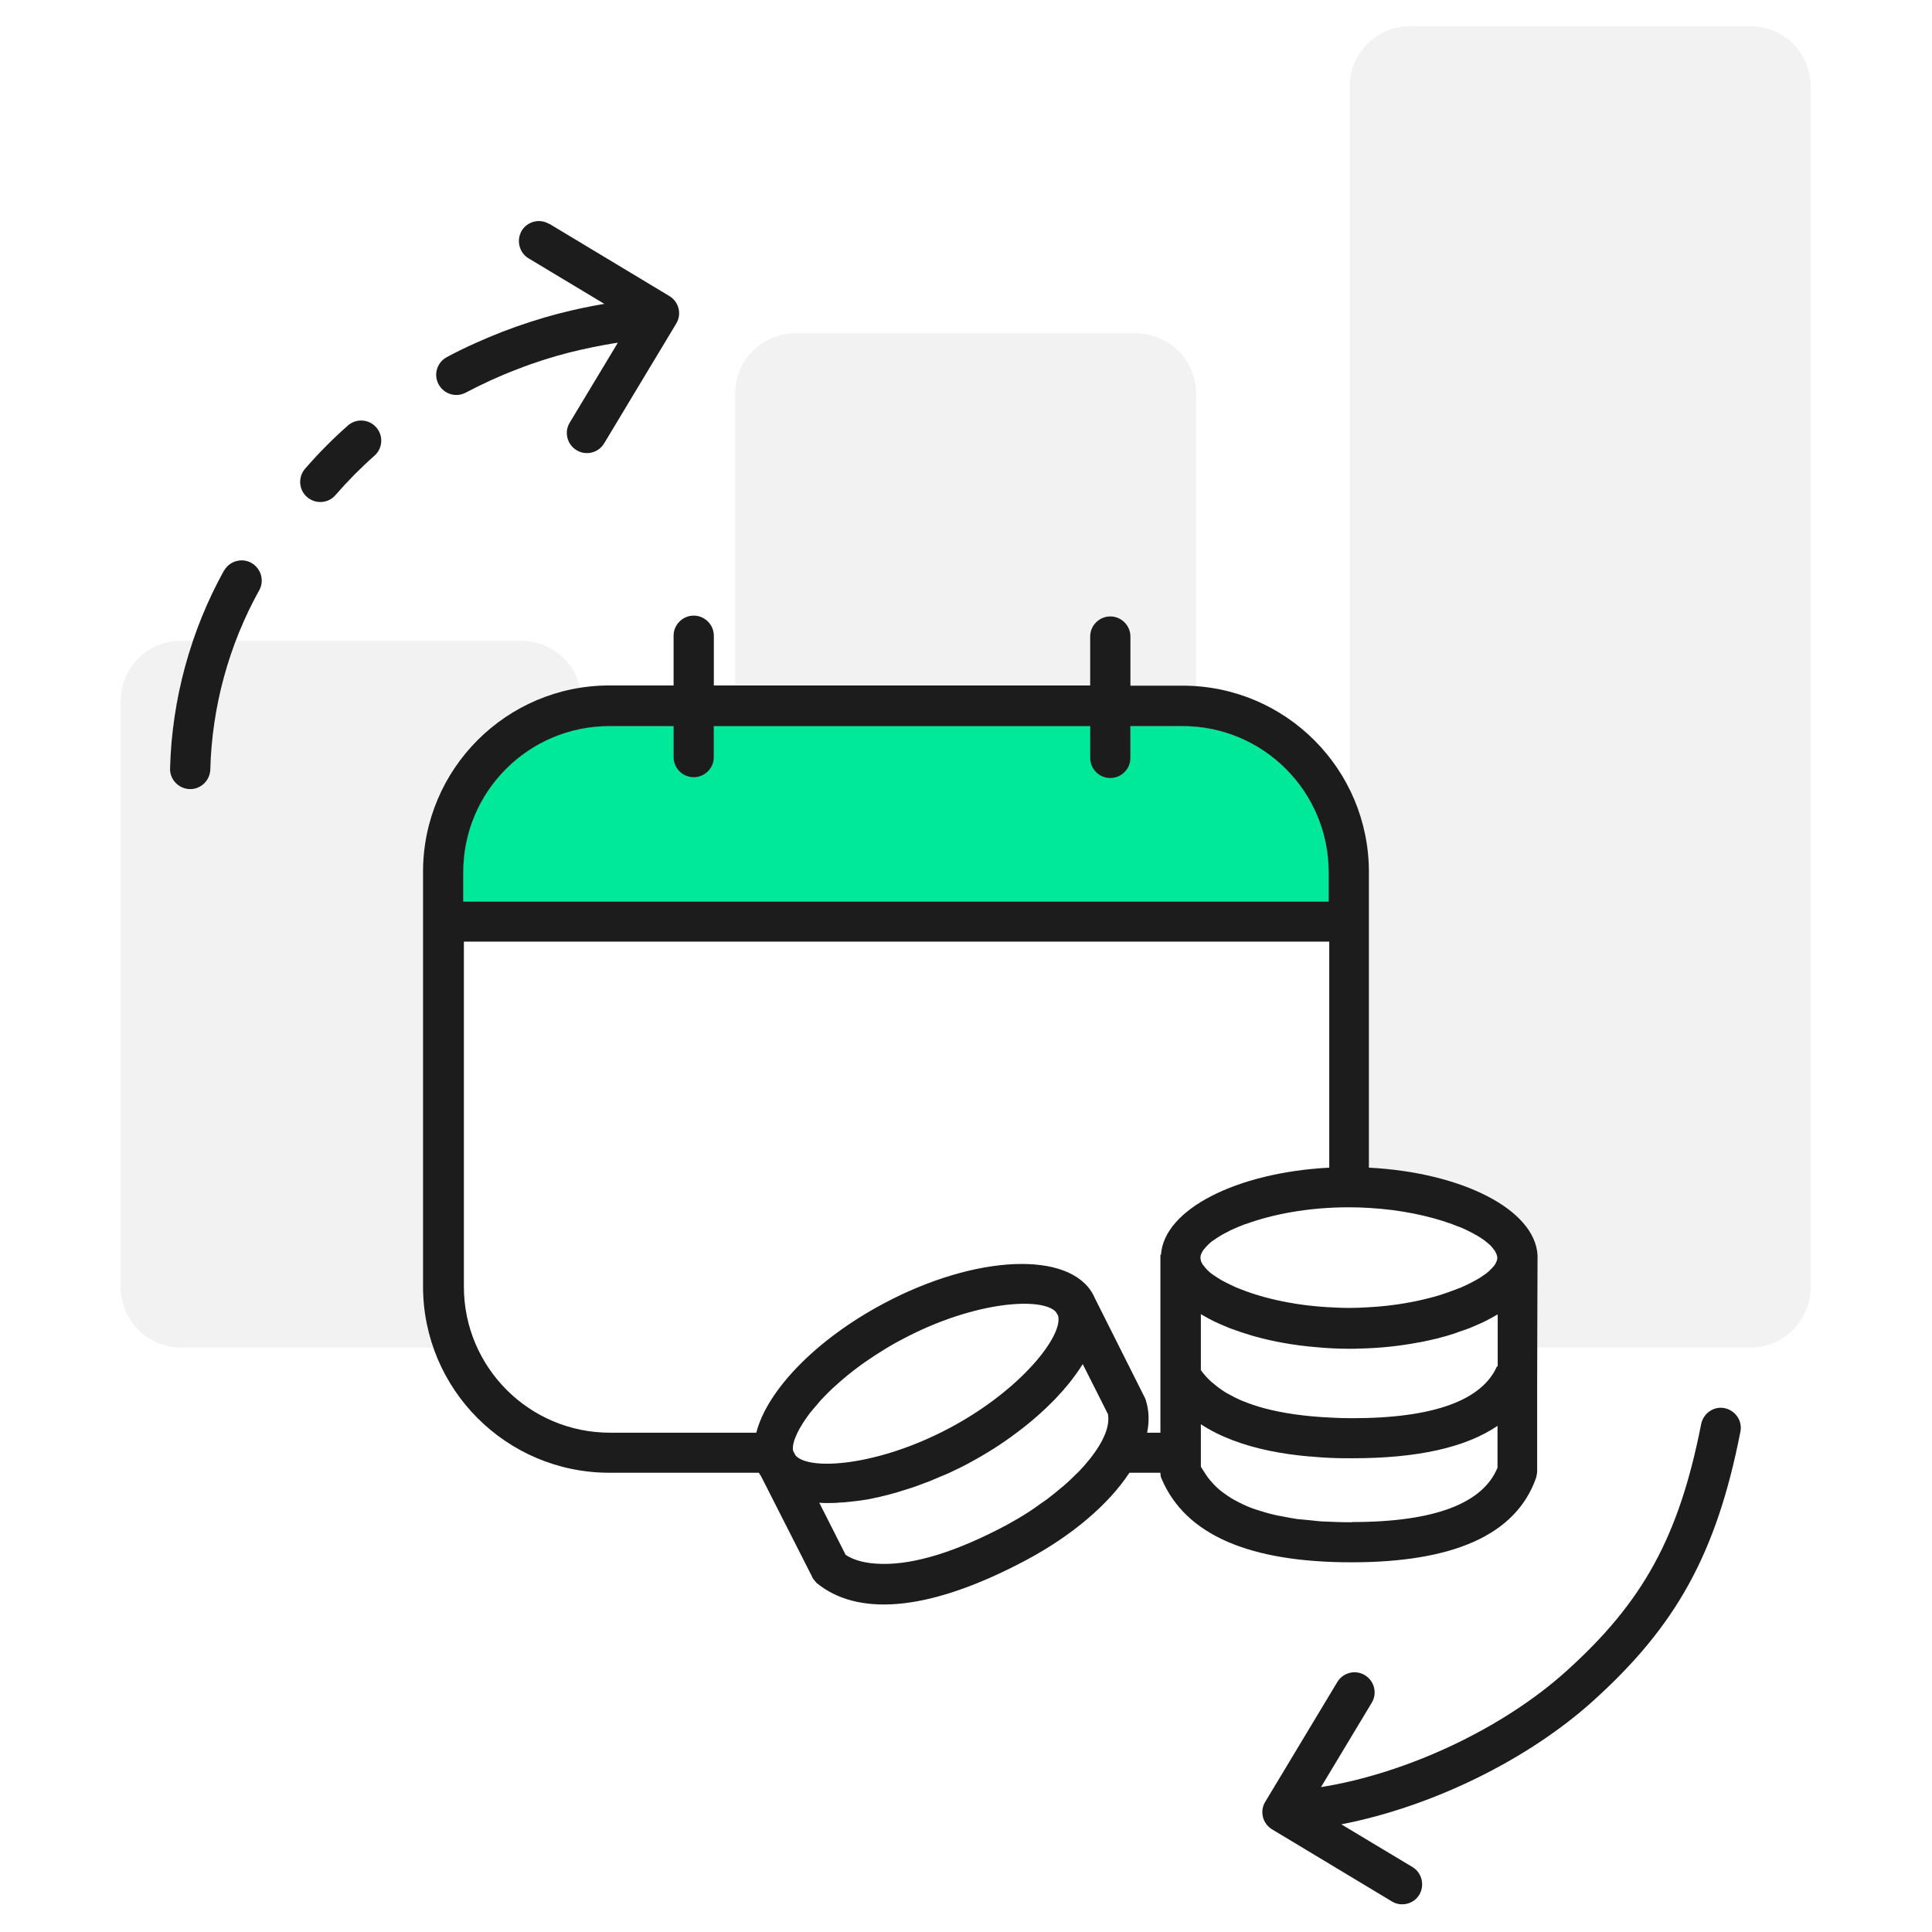
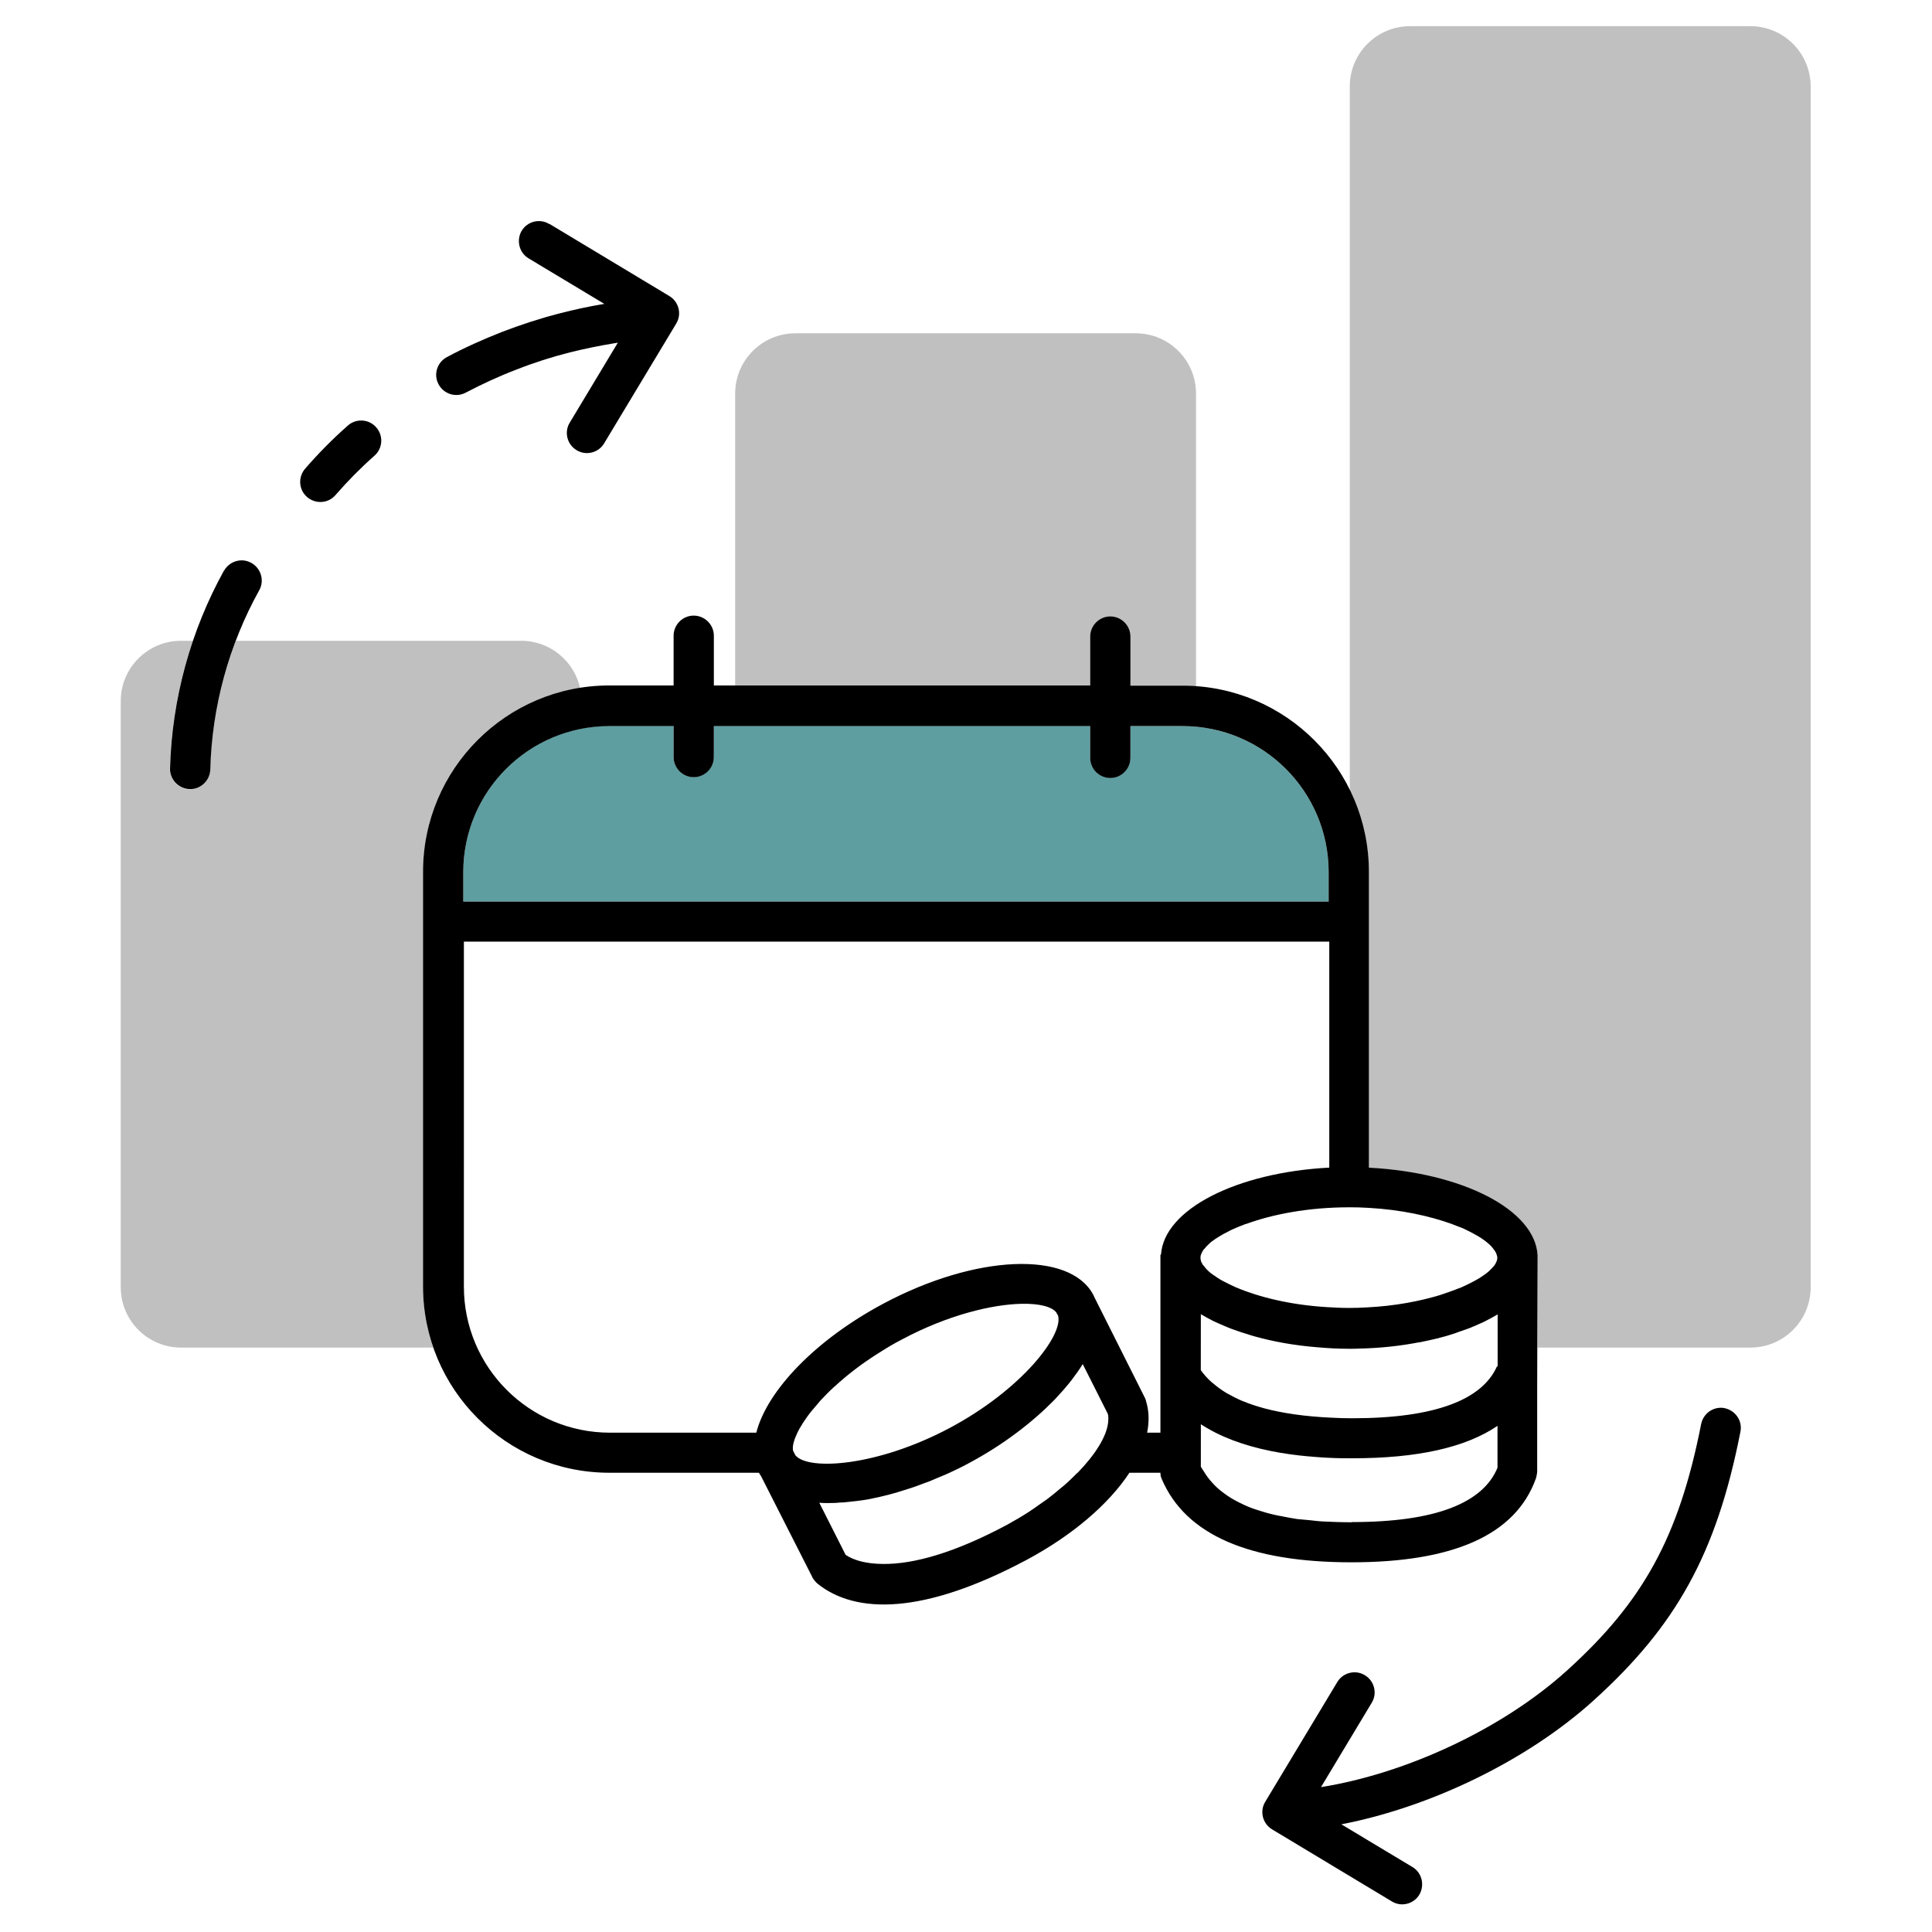
- <svg xmlns="http://www.w3.org/2000/svg" id="Layer_1" version="1.1" viewBox="0 0 96 96">
-   <defs>
-     <style>
-       .st0, .st1 {
-         fill: #1c1c1c;
-       }
- 
-       .st2 {
-         fill: #00e89a;
-         fill-rule: evenodd;
-       }
- 
-       .st1 {
-         opacity: .06;
-       }
-     </style>
-   </defs>
-   <g>
-     <path class="st0" d="M57.71,73.44l.02.05-.03-.07s0,.01,0,.02Z" />
-     <path class="st0" d="M40.59,78.68l.03.02-.08-.07s.03.03.05.05Z" />
-     <path class="st0" d="M56.87,69.47h0s.03.06.03.06c0-.02-.02-.04-.03-.06Z" />
-   </g>
-   <path class="st2" d="M34.47,38.62c-.55,0-1-.45-1-1v-1.54s-3.19,0-3.19,0c-4.01,0-7.26,3.25-7.26,7.26v1.46h43v-1.46c0-4.01-3.25-7.26-7.26-7.26h-2.59s0,1.57,0,1.57c0,.55-.45,1-1,1s-1-.45-1-1v-1.58h-18.7v1.54c0,.55-.45,1-1,1Z" />
-   <path class="st2" d="M23.02,44.8h43v-1.46c0-4.01-3.25-7.26-7.26-7.26h-2.59s0,1.57,0,1.57c0,.55-.45,1-1,1s-1-.45-1-1v-1.58h-18.7v1.54c0,.55-.45,1-1,1s-1-.45-1-1v-1.54s-3.19,0-3.19,0c-4.01,0-7.26,3.25-7.26,7.26v1.46Z" />
-   <path class="st1" d="M86.97,1.3h-16.9c-1.66,0-3,1.34-3,3v34.98c.6,1.23.95,2.6.95,4.06v14.69c4.62.23,8.25,2.08,8.38,4.35,0,.04,0,.08,0,.13v4.45s10.57,0,10.57,0c1.66,0,3-1.34,3-3V4.3c0-1.66-1.34-3-3-3Z" />
-   <path class="st1" d="M25.9,31.84h-14.18c-.78,2.05-1.22,4.22-1.28,6.41-.02.55-.48.99-1.03.97-.55-.02-.99-.48-.97-1.03.06-2.16.45-4.31,1.15-6.35h-.59c-1.66,0-3,1.34-3,3v29.12c0,1.66,1.34,3,3,3h12.53c-.33-.95-.51-1.96-.51-3.02v-20.6c0-4.62,3.39-8.44,7.81-9.13-.29-1.35-1.49-2.37-2.93-2.37Z" />
-   <path class="st1" d="M54.17,34.08v-2.43c0-.55.45-1,1-1s1,.45,1,1v2.43s2.59,0,2.59,0c.23,0,.45.02.67.03v-14.55c0-1.66-1.34-3-3-3h-16.9c-1.66,0-3,1.34-3,3v14.51h17.63Z" />
-   <path class="st0" d="M76.4,62.37c-.13-2.27-3.75-4.11-8.38-4.35v-14.69c0-5.11-4.14-9.26-9.26-9.26h-2.59s0-2.44,0-2.44c0-.55-.45-1-1-1s-1,.45-1,1v2.43h-18.7v-2.47c0-.55-.45-1-1-1s-1,.45-1,1v2.47s-3.19,0-3.19,0c-5.11,0-9.26,4.15-9.26,9.26v20.6c0,5.11,4.14,9.26,9.26,9.26h7.43c.03.06.06.11.1.16l2.55,5.02s0,.02.01.03c0,.02.02.03.03.04.01.02.02.04.04.06,0,.01.02.03.03.04.01.02.03.03.04.05.03.04.07.07.11.11,1.89,1.52,5.25,1.56,10.39-1.18,2.26-1.21,4.08-2.76,5.11-4.33h1.54s0,.08.01.12c0,.01,0,.02,0,.03.01.05.03.1.05.15,1.19,2.81,4.4,4.15,9.43,4.15,5.01,0,8.14-1.33,9.16-4.15.02-.05.03-.1.04-.15.02-.08.03-.16.03-.24v-4.28l.02-6.32s0-.09,0-.13ZM23.02,43.34c0-4.01,3.25-7.26,7.26-7.26h3.19s0,1.54,0,1.54c0,.55.45,1,1,1s1-.45,1-1v-1.54s18.7,0,18.7,0v1.58c0,.55.45,1,1,1s1-.45,1-1v-1.58s2.59,0,2.59,0c4.01,0,7.26,3.25,7.26,7.26v1.46H23.02v-1.46ZM39.53,72.32l-.12-.23c-.05-.22.04-.53.21-.89,0,0,0,0,0,0,.06-.13.14-.27.23-.41.03-.05.06-.11.1-.16.09-.13.18-.27.29-.41.06-.08.14-.17.21-.25.11-.13.21-.25.33-.39.2-.21.41-.43.65-.65.09-.08.19-.16.28-.25.19-.16.38-.33.59-.49.11-.09.22-.17.34-.26.22-.17.46-.33.7-.49.11-.07.22-.15.34-.22.36-.23.74-.46,1.15-.67,3.64-1.94,7.08-2.12,7.67-1.32v.02s.07.11.07.11c.3.95-1.78,3.68-5.39,5.6-3.58,1.9-6.97,2.12-7.64,1.37ZM53.53,73.19h0c-.21.21-.43.43-.68.64-.03.03-.07.06-.1.08-.22.19-.44.37-.69.56-.12.09-.24.17-.37.26-.18.13-.36.26-.56.39-.34.22-.7.43-1.08.64-2.58,1.38-4.63,1.97-6.19,1.95-.86-.01-1.45-.19-1.84-.45l-1.31-2.59c.24.02.49.02.74.01.09,0,.18-.01.27-.02.17,0,.34-.02.52-.04.11-.01.23-.03.35-.04.16-.02.32-.04.49-.07.13-.02.26-.05.39-.08.16-.03.32-.07.48-.11.14-.03.28-.07.42-.11.16-.04.31-.09.47-.14.15-.05.3-.09.45-.14.16-.05.31-.11.47-.17.15-.06.31-.11.46-.17.16-.07.33-.14.49-.21.15-.06.3-.12.45-.19.32-.15.64-.3.95-.47.88-.47,1.68-.98,2.41-1.53.71-.53,1.33-1.08,1.88-1.64.04-.04.07-.08.11-.12.21-.22.41-.45.59-.67.05-.06.1-.13.15-.19.2-.26.39-.53.55-.79l1.25,2.48c.03.13.03.28.01.44-.08.68-.62,1.56-1.51,2.48ZM57.66,62.35v.15s0,8.69,0,8.69h-.66c.11-.55.1-1.09-.06-1.59,0,0,0,0,0-.01-.01-.04-.03-.09-.05-.13l-2.48-4.94c-.03-.06-.06-.13-.09-.19-1.17-2.19-5.83-2-10.41.44-3.4,1.81-5.8,4.34-6.33,6.42h-7.27c-4.01,0-7.26-3.25-7.26-7.26v-17.14h43v11.23c-4.6.24-8.21,2.07-8.36,4.32ZM67.16,75.64c-.51,0-.99-.02-1.44-.04-.22-.01-.42-.04-.63-.06-.22-.02-.44-.04-.64-.06-.27-.04-.52-.09-.77-.14-.12-.02-.24-.04-.35-.07-.28-.06-.54-.14-.79-.22-.06-.02-.13-.04-.19-.06-.27-.09-.52-.2-.75-.32-.03-.01-.06-.02-.08-.04-.24-.12-.47-.26-.67-.41,0,0-.02-.01-.03-.02-.21-.15-.4-.32-.56-.5,0,0,0,0,0,0-.17-.18-.31-.37-.43-.57h0c-.05-.08-.11-.16-.16-.25v-2.11c.93.61,2.09,1.05,3.47,1.33h0c.59.12,1.23.21,1.9.27.05,0,.1,0,.15.01.29.02.58.05.89.06.37.02.74.02,1.13.02,3.18,0,5.6-.52,7.2-1.61v2.08c-.72,1.75-3.07,2.7-7.23,2.7ZM74.39,67.88h0c-.73,1.67-3.08,2.59-7.2,2.59-.37,0-.73-.01-1.07-.03-1.28-.06-2.39-.22-3.32-.47,0,0,0,0,0,0-.36-.1-.7-.21-1.01-.34,0,0,0,0-.01,0-.29-.12-.56-.26-.81-.4-.02-.01-.05-.03-.07-.04-.22-.14-.42-.28-.6-.44-.03-.03-.07-.05-.1-.08-.2-.18-.38-.38-.53-.59v-2.78c.2.12.41.23.62.34.08.04.17.08.26.12.14.06.27.12.42.18.12.05.24.1.37.14.11.04.22.08.34.12.16.05.31.1.48.15.05.02.11.03.17.05.93.26,1.97.45,3.07.54.54.05,1.09.08,1.66.08.16,0,.31,0,.47-.01,1.05-.02,2.05-.13,2.98-.31.01,0,.02,0,.03,0,.29-.06.58-.12.86-.19.04,0,.08-.02.11-.03.25-.06.49-.13.73-.21.07-.02.14-.05.22-.08.2-.07.39-.13.57-.2.12-.05.23-.1.35-.15.13-.06.26-.11.38-.17.23-.12.46-.24.66-.36v2.6ZM74.36,62.68s-.02.04-.03.07c-.02.04-.04.08-.07.12-.02.03-.04.06-.07.08-.03.04-.06.07-.1.11-.03.03-.07.06-.1.1-.04.03-.08.07-.12.1-.04.03-.09.07-.14.1-.04.03-.09.06-.13.09-.06.04-.12.08-.18.11-.05.03-.09.05-.14.08-.07.04-.15.08-.23.12-.05.02-.09.05-.14.07-.09.04-.18.08-.28.13-.04.02-.09.04-.13.05-.11.04-.22.09-.34.13-.03.01-.07.02-.11.04-.13.05-.27.09-.41.14-.02,0-.04.01-.05.02-1.02.31-2.25.55-3.64.62,0,0,0,0,0,0-.3.02-.61.03-.93.03-.37,0-.73-.02-1.09-.04h0c-1.81-.11-3.37-.5-4.48-.97-.02,0-.03-.01-.05-.02-.11-.05-.22-.1-.32-.15-.03-.02-.06-.03-.1-.05-.09-.04-.17-.09-.25-.13-.04-.02-.08-.04-.12-.07-.07-.04-.13-.08-.19-.12-.04-.03-.08-.06-.12-.08-.05-.04-.1-.07-.15-.11-.04-.03-.08-.07-.11-.1-.04-.03-.07-.07-.1-.1-.04-.04-.06-.07-.09-.11-.02-.03-.05-.06-.07-.08-.03-.04-.05-.08-.07-.12-.01-.02-.03-.04-.03-.07-.02-.06-.03-.12-.03-.18s.01-.12.04-.18c0-.02.02-.04.03-.07.02-.04.04-.08.07-.12.02-.03.04-.06.07-.08.03-.04.06-.07.09-.11.03-.03.07-.06.1-.1.04-.03.07-.07.11-.1.04-.04.09-.07.15-.11.04-.03.08-.06.13-.09.06-.04.13-.08.19-.12.04-.02.08-.05.12-.07.08-.04.16-.09.25-.13.04-.02.08-.04.11-.06.1-.05.2-.09.31-.14.03-.01.06-.02.09-.04.12-.05.25-.1.38-.15,0,0,.02,0,.02,0,1.31-.48,3.09-.83,5.11-.83.34,0,.67.01.99.03,0,0,0,0,0,0,1.6.09,3.01.4,4.1.79.02,0,.03.01.05.02.13.05.25.1.37.14.03.01.07.03.1.04.1.04.2.09.3.14.04.02.08.04.12.06.08.04.16.08.24.13.04.02.09.05.13.07.07.04.13.08.19.12.04.03.09.06.13.09.05.04.1.07.14.11.04.03.08.07.12.1.04.03.07.07.1.1.04.04.06.07.09.11.02.03.05.06.07.09.03.04.05.08.07.12.01.02.03.05.03.07.02.06.04.12.04.18s-.01.12-.04.18Z" />
-   <path id="Arrows" class="st0" d="M27.31,11.13l5.95,3.58c.47.28.63.9.34,1.37l-3.58,5.95c-.28.47-.9.63-1.37.34-.47-.28-.63-.9-.34-1.37l2.39-3.97-.21.03c-.73.12-1.45.27-2.18.45-.9.23-1.78.51-2.64.85-.87.33-1.71.72-2.53,1.15-.49.26-1.09.07-1.35-.42-.26-.49-.07-1.09.42-1.35.88-.47,1.8-.88,2.74-1.25.94-.36,1.89-.67,2.86-.92.74-.19,1.48-.35,2.22-.47l-3.76-2.26c-.44-.26-.6-.81-.4-1.27l.05-.1c.28-.47.9-.63,1.37-.34ZM17.28,21.15c.41-.37,1.05-.33,1.41.08.37.41.33,1.05-.08,1.41-.69.61-1.34,1.27-1.94,1.96-.36.42-.99.46-1.41.1-.42-.36-.46-.99-.1-1.41.66-.76,1.37-1.48,2.12-2.14ZM11.13,28.36c.27-.48.88-.66,1.36-.39.48.27.66.88.39,1.36-1.51,2.72-2.35,5.8-2.43,8.91-.02.55-.48.99-1.03.97s-.99-.48-.97-1.03c.09-3.43,1.02-6.83,2.68-9.83ZM85.69,69.97c.54.11.9.63.79,1.17-1.19,6.08-3.21,9.66-7.29,13.35-3.29,2.98-8.09,5.3-12.54,6.16l3.53,2.12c.44.26.6.81.4,1.27l-.05.1c-.28.47-.9.63-1.37.34l-5.95-3.58c-.47-.28-.63-.9-.34-1.37l3.58-5.95c.28-.47.9-.63,1.37-.34.47.28.63.9.34,1.37l-2.52,4.19c4.26-.68,9.04-2.91,12.22-5.79,3.76-3.4,5.56-6.6,6.67-12.25.11-.54.63-.9,1.17-.79Z" />
-   <path class="st0" d="M57.71,73.44l.02.05-.03-.07s0,.01,0,.02Z" />
-   <path class="st0" d="M40.59,78.68l.03.02-.08-.07s.03.03.05.05Z" />
-   <path class="st0" d="M56.87,69.47h0s.03.06.03.06c0-.02-.02-.04-.03-.06Z" />
+ <svg xmlns="http://www.w3.org/2000/svg" width="96" height="96" viewBox="0 0 96 96" version="1.1">
+   <path part="highlight" fill="cadetblue" d="M23.02,44.8h43v-1.46c0-4.01-3.25-7.26-7.26-7.26h-2.59s0,1.57,0,1.57c0,.55-.45,1-1,1s-1-.45-1-1v-1.58h-18.7v1.54c0,.55-.45,1-1,1s-1-.45-1-1v-1.54s-3.19,0-3.19,0c-4.01,0-7.26,3.25-7.26,7.26v1.46Z" />
+   <path part="background" fill="silver" d="M 70.07 1.301 C 68.41 1.301 67.07 2.641 67.07 4.301 L 67.07 39.279 C 67.67 40.509 68.02 41.88 68.02 43.34 L 68.02 58.029 C 72.64 58.259 76.27 60.111 76.4 62.381 L 76.4 62.51 L 76.4 66.961 L 86.971 66.961 C 88.631 66.961 89.971 65.621 89.971 63.961 L 89.971 4.301 C 89.971 2.641 88.631 1.301 86.971 1.301 L 70.07 1.301 z M 39.529 16.561 C 37.869 16.561 36.529 17.901 36.529 19.561 L 36.529 34.07 L 54.16 34.07 L 54.17 34.08 L 54.17 31.65 C 54.17 31.1 54.62 30.65 55.17 30.65 C 55.72 30.65 56.17 31.1 56.17 31.65 L 56.17 34.08 L 58.76 34.08 C 58.99 34.08 59.21 34.099 59.43 34.109 L 59.43 19.561 C 59.43 17.901 58.09 16.561 56.43 16.561 L 39.529 16.561 z M 9 31.84 C 7.34 31.84 6 33.18 6 34.84 L 6 63.961 C 6 65.621 7.34 66.961 9 66.961 L 21.529 66.961 C 21.199 66.011 21.02 64.999 21.02 63.939 L 21.02 43.34 C 21.02 38.72 24.41 34.901 28.83 34.211 C 28.54 32.861 27.34 31.84 25.9 31.84 L 11.721 31.84 C 10.941 33.89 10.499 36.06 10.439 38.25 C 10.419 38.8 9.96 39.241 9.41 39.221 C 8.86 39.201 8.419 38.739 8.439 38.189 C 8.499 36.029 8.89 33.88 9.59 31.84 L 9 31.84 z " />
+   <path part="outline" fill="black" d="m 26.725,10.986 c -0.321,0.017 -0.63,0.191 -0.805,0.484 l -0.051,0.1 c -0.2,0.46 -0.04,1.01 0.4,1.27 l 3.76,2.26 c -0.74,0.12 -1.479,0.281 -2.219,0.471 -0.97,0.25 -1.921,0.56 -2.861,0.92 -0.94,0.37 -1.858,0.78 -2.738,1.25 -0.49,0.26 -0.682,0.86 -0.422,1.35 0.26,0.49 0.862,0.68 1.352,0.42 0.82,-0.43 1.659,-0.82 2.529,-1.15 0.86,-0.34 1.741,-0.62 2.641,-0.85 0.73,-0.18 1.45,-0.329 2.18,-0.449 L 30.699,17.029 28.311,21 c -0.29,0.47 -0.13,1.089 0.34,1.369 0.47,0.29 1.089,0.13 1.369,-0.34 l 3.58,-5.949 c 0.29,-0.47 0.13,-1.089 -0.34,-1.369 l -5.949,-3.58 h -0.021 c -0.176,-0.109 -0.372,-0.155 -0.564,-0.145 z m -8.816,9.91 c -0.225,0.008 -0.45,0.092 -0.629,0.254 -0.75,0.66 -1.459,1.379 -2.119,2.139 -0.36,0.42 -0.32,1.05 0.1,1.41 0.42,0.36 1.05,0.32 1.41,-0.1 0.6,-0.69 1.249,-1.349 1.939,-1.959 0.41,-0.36 0.45,-1 0.08,-1.41 -0.203,-0.231 -0.492,-0.345 -0.781,-0.334 z m -5.893,6.947 c -0.354,-0.002 -0.699,0.186 -0.885,0.516 v -0.01 c -1.66,3 -2.592,6.4 -2.682,9.83 -0.02,0.55 0.421,1.011 0.971,1.031 0.55,0.02 1.009,-0.421 1.029,-0.971 0.08,-3.11 0.922,-6.19 2.432,-8.91 0.27,-0.48 0.089,-1.089 -0.391,-1.359 -0.15,-0.084 -0.314,-0.126 -0.475,-0.127 z m 22.455,2.746 c -0.55,0 -1,0.45 -1,1 v 2.471 h -3.191 c -5.11,0 -9.26,4.15 -9.26,9.26 v 20.6 c 0,5.11 4.14,9.26 9.26,9.26 h 7.432 c 0.03,0.06 0.06,0.11 0.1,0.16 l 2.549,5.02 c 0,0 0.002,0.014 0.006,0.023 4.13e-4,7.94e-4 0.003,0.005 0.004,0.006 v 0.002 c 0,0.001 0.002,0.005 0.002,0.006 2.83e-4,0.001 0.002,0.005 0.002,0.006 5.08e-4,9.76e-4 0.003,0.005 0.004,0.006 0.007,0.009 0.017,0.015 0.023,0.021 0.01,0.02 0.019,0.041 0.039,0.061 v 0.002 l 0.002,0.002 v 0.002 c 0.005,0.011 0.021,0.025 0.029,0.033 0.01,0.02 0.029,0.031 0.039,0.051 0.03,0.04 0.069,0.069 0.109,0.109 1.89,1.52 5.251,1.56 10.391,-1.18 2.26,-1.21 4.079,-2.76 5.109,-4.33 h 1.541 c 0,0 -2.34e-4,0.081 0.01,0.121 v 0.029 c 0.01,0.05 0.031,0.1 0.051,0.15 1.19,2.81 4.4,4.15 9.43,4.15 5.01,0 8.14,-1.33 9.16,-4.15 0.02,-0.05 0.029,-0.1 0.039,-0.15 0.02,-0.08 0.031,-0.16 0.031,-0.24 v -4.279 l 0.02,-6.32 v -0.121 c -0.13,-2.27 -3.751,-4.11 -8.381,-4.35 V 43.33 c 0,-5.11 -4.14,-9.26 -9.26,-9.26 h -2.59 v -2.439 c 0,-0.55 -0.45,-1 -1,-1 -0.55,0 -1,0.45 -1,1 v 2.43 H 35.471 v -2.471 c 0,-0.55 -0.45,-1 -1,-1 z m -4.191,5.49 h 3.191 v 1.539 c 0,0.55 0.45,1 1,1 0.55,0 1,-0.45 1,-1 v -1.539 h 18.699 v 1.58 c 0,0.55 0.45,1 1,1 0.55,0 1,-0.45 1,-1 v -1.58 h 2.59 c 4.01,0 7.26,3.25 7.26,7.26 v 1.461 h -43 v -1.461 c 0,-4.01 3.25,-7.26 7.26,-7.26 z m -7.229,10.709 h 43 v 11.23 c -4.6,0.24 -8.211,2.07 -8.361,4.32 l -0.029,0.01 V 62.5 71.189 H 57 c 0.11,-0.55 0.099,-1.09 -0.061,-1.59 v -0.01 c -0.01,-0.04 -0.029,-0.089 -0.049,-0.129 l -2.48,-4.941 c -0.03,-0.06 -0.06,-0.129 -0.09,-0.189 -1.17,-2.19 -5.83,-2.001 -10.41,0.439 -3.4,1.81 -5.8,4.34 -6.33,6.42 h -7.27 c -4.01,0 -7.26,-3.25 -7.26,-7.26 z m 43.969,13.201 c 0.34,0 0.67,0.009 0.99,0.029 1.6,0.09 3.01,0.401 4.1,0.791 0.02,0 0.031,0.009 0.051,0.02 0.13,0.05 0.249,0.101 0.369,0.141 0.03,0.01 0.072,0.029 0.102,0.039 0.1,0.04 0.199,0.091 0.299,0.141 l 0.121,0.061 c 0.08,0.04 0.158,0.079 0.238,0.129 0.04,0.02 0.091,0.05 0.131,0.07 0.07,0.04 0.129,0.079 0.189,0.119 0.04,0.03 0.091,0.06 0.131,0.09 0.05,0.04 0.101,0.071 0.141,0.111 0.04,0.03 0.079,0.07 0.119,0.1 0.04,0.03 0.07,0.07 0.1,0.1 0.04,0.04 0.06,0.069 0.09,0.109 0.02,0.03 0.05,0.062 0.07,0.092 0.03,0.04 0.05,0.079 0.07,0.119 0.01,0.02 0.029,0.05 0.029,0.07 0.02,0.06 0.041,0.12 0.041,0.18 0,0.06 -0.011,0.12 -0.041,0.18 0,0 -0.019,0.04 -0.029,0.07 -0.02,0.04 -0.04,0.079 -0.07,0.119 -0.02,0.03 -0.04,0.06 -0.07,0.08 -0.03,0.04 -0.06,0.071 -0.1,0.111 -0.03,0.03 -0.07,0.06 -0.1,0.1 -0.04,0.03 -0.081,0.07 -0.121,0.1 -0.04,0.03 -0.089,0.07 -0.139,0.1 -0.04,0.03 -0.091,0.06 -0.131,0.09 -0.06,0.04 -0.12,0.081 -0.18,0.111 -0.05,0.03 -0.091,0.05 -0.141,0.08 -0.07,0.04 -0.149,0.079 -0.229,0.119 -0.05,0.02 -0.091,0.05 -0.141,0.07 -0.09,0.04 -0.179,0.081 -0.279,0.131 -0.04,0.02 -0.091,0.039 -0.131,0.049 -0.11,0.04 -0.22,0.091 -0.34,0.131 -0.03,0.01 -0.069,0.019 -0.109,0.039 -0.13,0.05 -0.27,0.091 -0.41,0.141 -0.02,0 -0.041,0.009 -0.051,0.02 -1.02,0.31 -2.251,0.551 -3.641,0.621 -0.3,0.02 -0.61,0.029 -0.93,0.029 -0.37,0 -0.73,-0.021 -1.09,-0.041 -1.81,-0.11 -3.37,-0.499 -4.48,-0.969 -0.02,0 -0.029,-0.009 -0.049,-0.02 -0.11,-0.05 -0.22,-0.1 -0.32,-0.15 -0.03,-0.02 -0.06,-0.031 -0.1,-0.051 -0.09,-0.04 -0.17,-0.089 -0.25,-0.129 -0.04,-0.02 -0.081,-0.04 -0.121,-0.07 -0.07,-0.04 -0.129,-0.081 -0.189,-0.121 -0.04,-0.03 -0.079,-0.06 -0.119,-0.08 -0.05,-0.04 -0.1,-0.069 -0.15,-0.109 -0.04,-0.03 -0.081,-0.07 -0.111,-0.1 -0.04,-0.03 -0.07,-0.07 -0.1,-0.1 -0.04,-0.04 -0.06,-0.071 -0.09,-0.111 -0.02,-0.03 -0.05,-0.06 -0.07,-0.08 -0.03,-0.04 -0.048,-0.079 -0.068,-0.119 -0.01,-0.02 -0.031,-0.04 -0.031,-0.07 -0.02,-0.06 -0.029,-0.12 -0.029,-0.18 0,-0.06 0.009,-0.12 0.039,-0.18 0,-0.02 0.021,-0.04 0.031,-0.07 0.02,-0.04 0.038,-0.081 0.068,-0.121 0.02,-0.03 0.04,-0.06 0.07,-0.08 0.03,-0.04 0.06,-0.069 0.09,-0.109 0.03,-0.03 0.072,-0.06 0.102,-0.1 0.04,-0.03 0.069,-0.07 0.109,-0.1 0.04,-0.04 0.09,-0.071 0.15,-0.111 0.04,-0.03 0.079,-0.06 0.129,-0.09 0.06,-0.04 0.131,-0.079 0.191,-0.119 0.04,-0.02 0.079,-0.05 0.119,-0.07 0.08,-0.04 0.16,-0.089 0.25,-0.129 0.04,-0.02 0.079,-0.041 0.109,-0.061 0.1,-0.05 0.201,-0.091 0.311,-0.141 0.03,-0.01 0.06,-0.019 0.09,-0.039 0.12,-0.05 0.251,-0.1 0.381,-0.15 h 0.02 c 1.31,-0.48 3.089,-0.83 5.109,-0.83 z M 50.773,64.785 C 51.657,64.768 52.279,64.93 52.5,65.23 V 65.25 l 0.07,0.109 c 0.3,0.95 -1.781,3.682 -5.391,5.602 -3.58,1.9 -6.971,2.119 -7.641,1.369 l -0.01,-0.01 -0.119,-0.23 c -0.05,-0.22 0.039,-0.531 0.209,-0.891 0.06,-0.13 0.14,-0.27 0.23,-0.41 0.03,-0.05 0.06,-0.108 0.1,-0.158 0.09,-0.13 0.181,-0.27 0.291,-0.41 0.06,-0.08 0.139,-0.17 0.209,-0.25 0.11,-0.13 0.21,-0.251 0.33,-0.391 0.2,-0.21 0.41,-0.43 0.65,-0.65 0.09,-0.08 0.191,-0.16 0.281,-0.25 0.19,-0.16 0.38,-0.33 0.59,-0.49 0.11,-0.09 0.22,-0.17 0.34,-0.26 0.22,-0.17 0.459,-0.33 0.699,-0.49 0.11,-0.07 0.22,-0.149 0.34,-0.219 0.36,-0.23 0.74,-0.46 1.15,-0.67 2.275,-1.212 4.472,-1.738 5.943,-1.766 z m 8.896,0.516 c 0.2,0.12 0.409,0.23 0.619,0.34 0.08,0.04 0.172,0.079 0.262,0.119 0.14,0.06 0.27,0.12 0.42,0.18 0.12,0.05 0.239,0.101 0.369,0.141 0.11,0.04 0.22,0.079 0.34,0.119 0.16,0.05 0.31,0.1 0.48,0.15 0.05,0.02 0.11,0.031 0.17,0.051 0.93,0.26 1.97,0.449 3.07,0.539 0.54,0.05 1.09,0.08 1.66,0.08 0.16,0 0.309,2.35e-4 0.469,-0.01 1.05,-0.02 2.05,-0.131 2.98,-0.311 h 0.029 c 0.29,-0.06 0.581,-0.119 0.861,-0.189 0.04,0 0.079,-0.019 0.109,-0.029 0.25,-0.06 0.49,-0.131 0.73,-0.211 0.07,-0.02 0.141,-0.05 0.221,-0.08 0.2,-0.07 0.388,-0.129 0.568,-0.199 0.12,-0.05 0.232,-0.1 0.352,-0.15 0.13,-0.06 0.259,-0.11 0.379,-0.17 0.23,-0.12 0.46,-0.239 0.66,-0.359 v 2.6 l -0.029,-0.029 c -0.73,1.67 -3.081,2.59 -7.201,2.59 -0.37,0 -0.73,-0.011 -1.07,-0.031 -1.28,-0.06 -2.388,-0.219 -3.318,-0.469 -0.36,-0.1 -0.702,-0.21 -1.012,-0.34 h -0.01 c -0.29,-0.12 -0.559,-0.26 -0.809,-0.4 -0.02,-0.01 -0.05,-0.031 -0.07,-0.041 -0.22,-0.14 -0.42,-0.279 -0.6,-0.439 -0.03,-0.03 -0.072,-0.05 -0.102,-0.08 -0.2,-0.18 -0.379,-0.38 -0.529,-0.59 z m -5.869,2.479 1.25,2.48 c 0.03,0.13 0.03,0.279 0.01,0.439 -0.08,0.68 -0.62,1.56 -1.51,2.48 l -0.021,0.01 c -0.21,0.21 -0.43,0.431 -0.68,0.641 -0.03,0.03 -0.07,0.06 -0.1,0.08 -0.22,0.19 -0.439,0.371 -0.689,0.561 -0.12,0.09 -0.241,0.17 -0.371,0.26 -0.18,0.13 -0.359,0.259 -0.559,0.389 -0.34,0.22 -0.7,0.431 -1.08,0.641 -2.58,1.38 -4.631,1.971 -6.191,1.951 -0.86,-0.01 -1.45,-0.191 -1.84,-0.451 l -1.309,-2.59 c 0.24,0.02 0.488,0.02 0.738,0.01 0.09,0 0.181,-0.009 0.271,-0.02 0.17,0 0.34,-0.021 0.52,-0.041 0.11,-0.01 0.23,-0.029 0.35,-0.039 0.16,-0.02 0.32,-0.04 0.49,-0.07 0.13,-0.02 0.261,-0.05 0.391,-0.08 0.16,-0.03 0.319,-0.069 0.479,-0.109 0.14,-0.03 0.28,-0.069 0.42,-0.109 0.16,-0.04 0.311,-0.091 0.471,-0.141 0.15,-0.05 0.299,-0.091 0.449,-0.141 0.16,-0.05 0.311,-0.11 0.471,-0.17 0.15,-0.06 0.311,-0.11 0.461,-0.17 0.16,-0.07 0.33,-0.139 0.49,-0.209 0.15,-0.06 0.299,-0.121 0.449,-0.191 0.32,-0.15 0.639,-0.299 0.949,-0.469 0.88,-0.47 1.68,-0.981 2.41,-1.531 0.71,-0.53 1.331,-1.079 1.881,-1.639 0.04,-0.04 0.069,-0.081 0.109,-0.121 0.21,-0.22 0.41,-0.45 0.59,-0.67 0.05,-0.06 0.1,-0.129 0.15,-0.189 0.2,-0.26 0.391,-0.531 0.551,-0.791 z M 85.5,69.951 c -0.463,0.003 -0.874,0.336 -0.971,0.809 -1.11,5.65 -2.91,8.85 -6.67,12.25 -3.18,2.88 -7.959,5.111 -12.219,5.791 l 2.52,-4.191 c 0.29,-0.47 0.13,-1.089 -0.34,-1.369 -0.47,-0.29 -1.091,-0.13 -1.371,0.34 l -3.58,5.949 c -0.29,0.47 -0.128,1.091 0.342,1.371 l 5.949,3.58 c 0.47,0.29 1.089,0.13 1.369,-0.34 l 0.051,-0.102 c 0.2,-0.46 0.04,-1.01 -0.4,-1.27 l -3.529,-2.119 c 4.45,-0.86 9.249,-3.18 12.539,-6.16 4.08,-3.69 6.101,-7.27 7.291,-13.35 0.11,-0.54 -0.251,-1.06 -0.791,-1.17 h 0.01 c -0.068,-0.014 -0.133,-0.02 -0.199,-0.02 z m -25.83,0.818 c 0.93,0.61 2.091,1.05 3.471,1.33 0.59,0.12 1.228,0.21 1.898,0.27 0.05,0 0.1,0.002 0.15,0.012 0.29,0.02 0.581,0.049 0.891,0.059 0.37,0.02 0.741,0.021 1.131,0.021 3.18,0 5.599,-0.521 7.199,-1.611 v 2.08 c -0.72,1.75 -3.07,2.701 -7.23,2.701 l -0.02,0.01 c -0.51,0 -0.989,-0.021 -1.439,-0.041 -0.22,-0.01 -0.421,-0.041 -0.631,-0.061 -0.22,-0.02 -0.441,-0.039 -0.641,-0.059 -0.27,-0.04 -0.52,-0.091 -0.77,-0.141 -0.12,-0.02 -0.24,-0.04 -0.35,-0.07 -0.28,-0.06 -0.541,-0.139 -0.791,-0.219 -0.06,-0.02 -0.129,-0.041 -0.189,-0.061 -0.27,-0.09 -0.52,-0.2 -0.75,-0.32 -0.03,-0.01 -0.06,-0.019 -0.08,-0.039 -0.24,-0.12 -0.47,-0.26 -0.67,-0.41 0,0 -0.019,-0.011 -0.029,-0.021 -0.21,-0.15 -0.401,-0.32 -0.561,-0.5 -0.17,-0.18 -0.31,-0.368 -0.43,-0.568 -0.05,-0.08 -0.11,-0.16 -0.16,-0.25 z" />
</svg>
